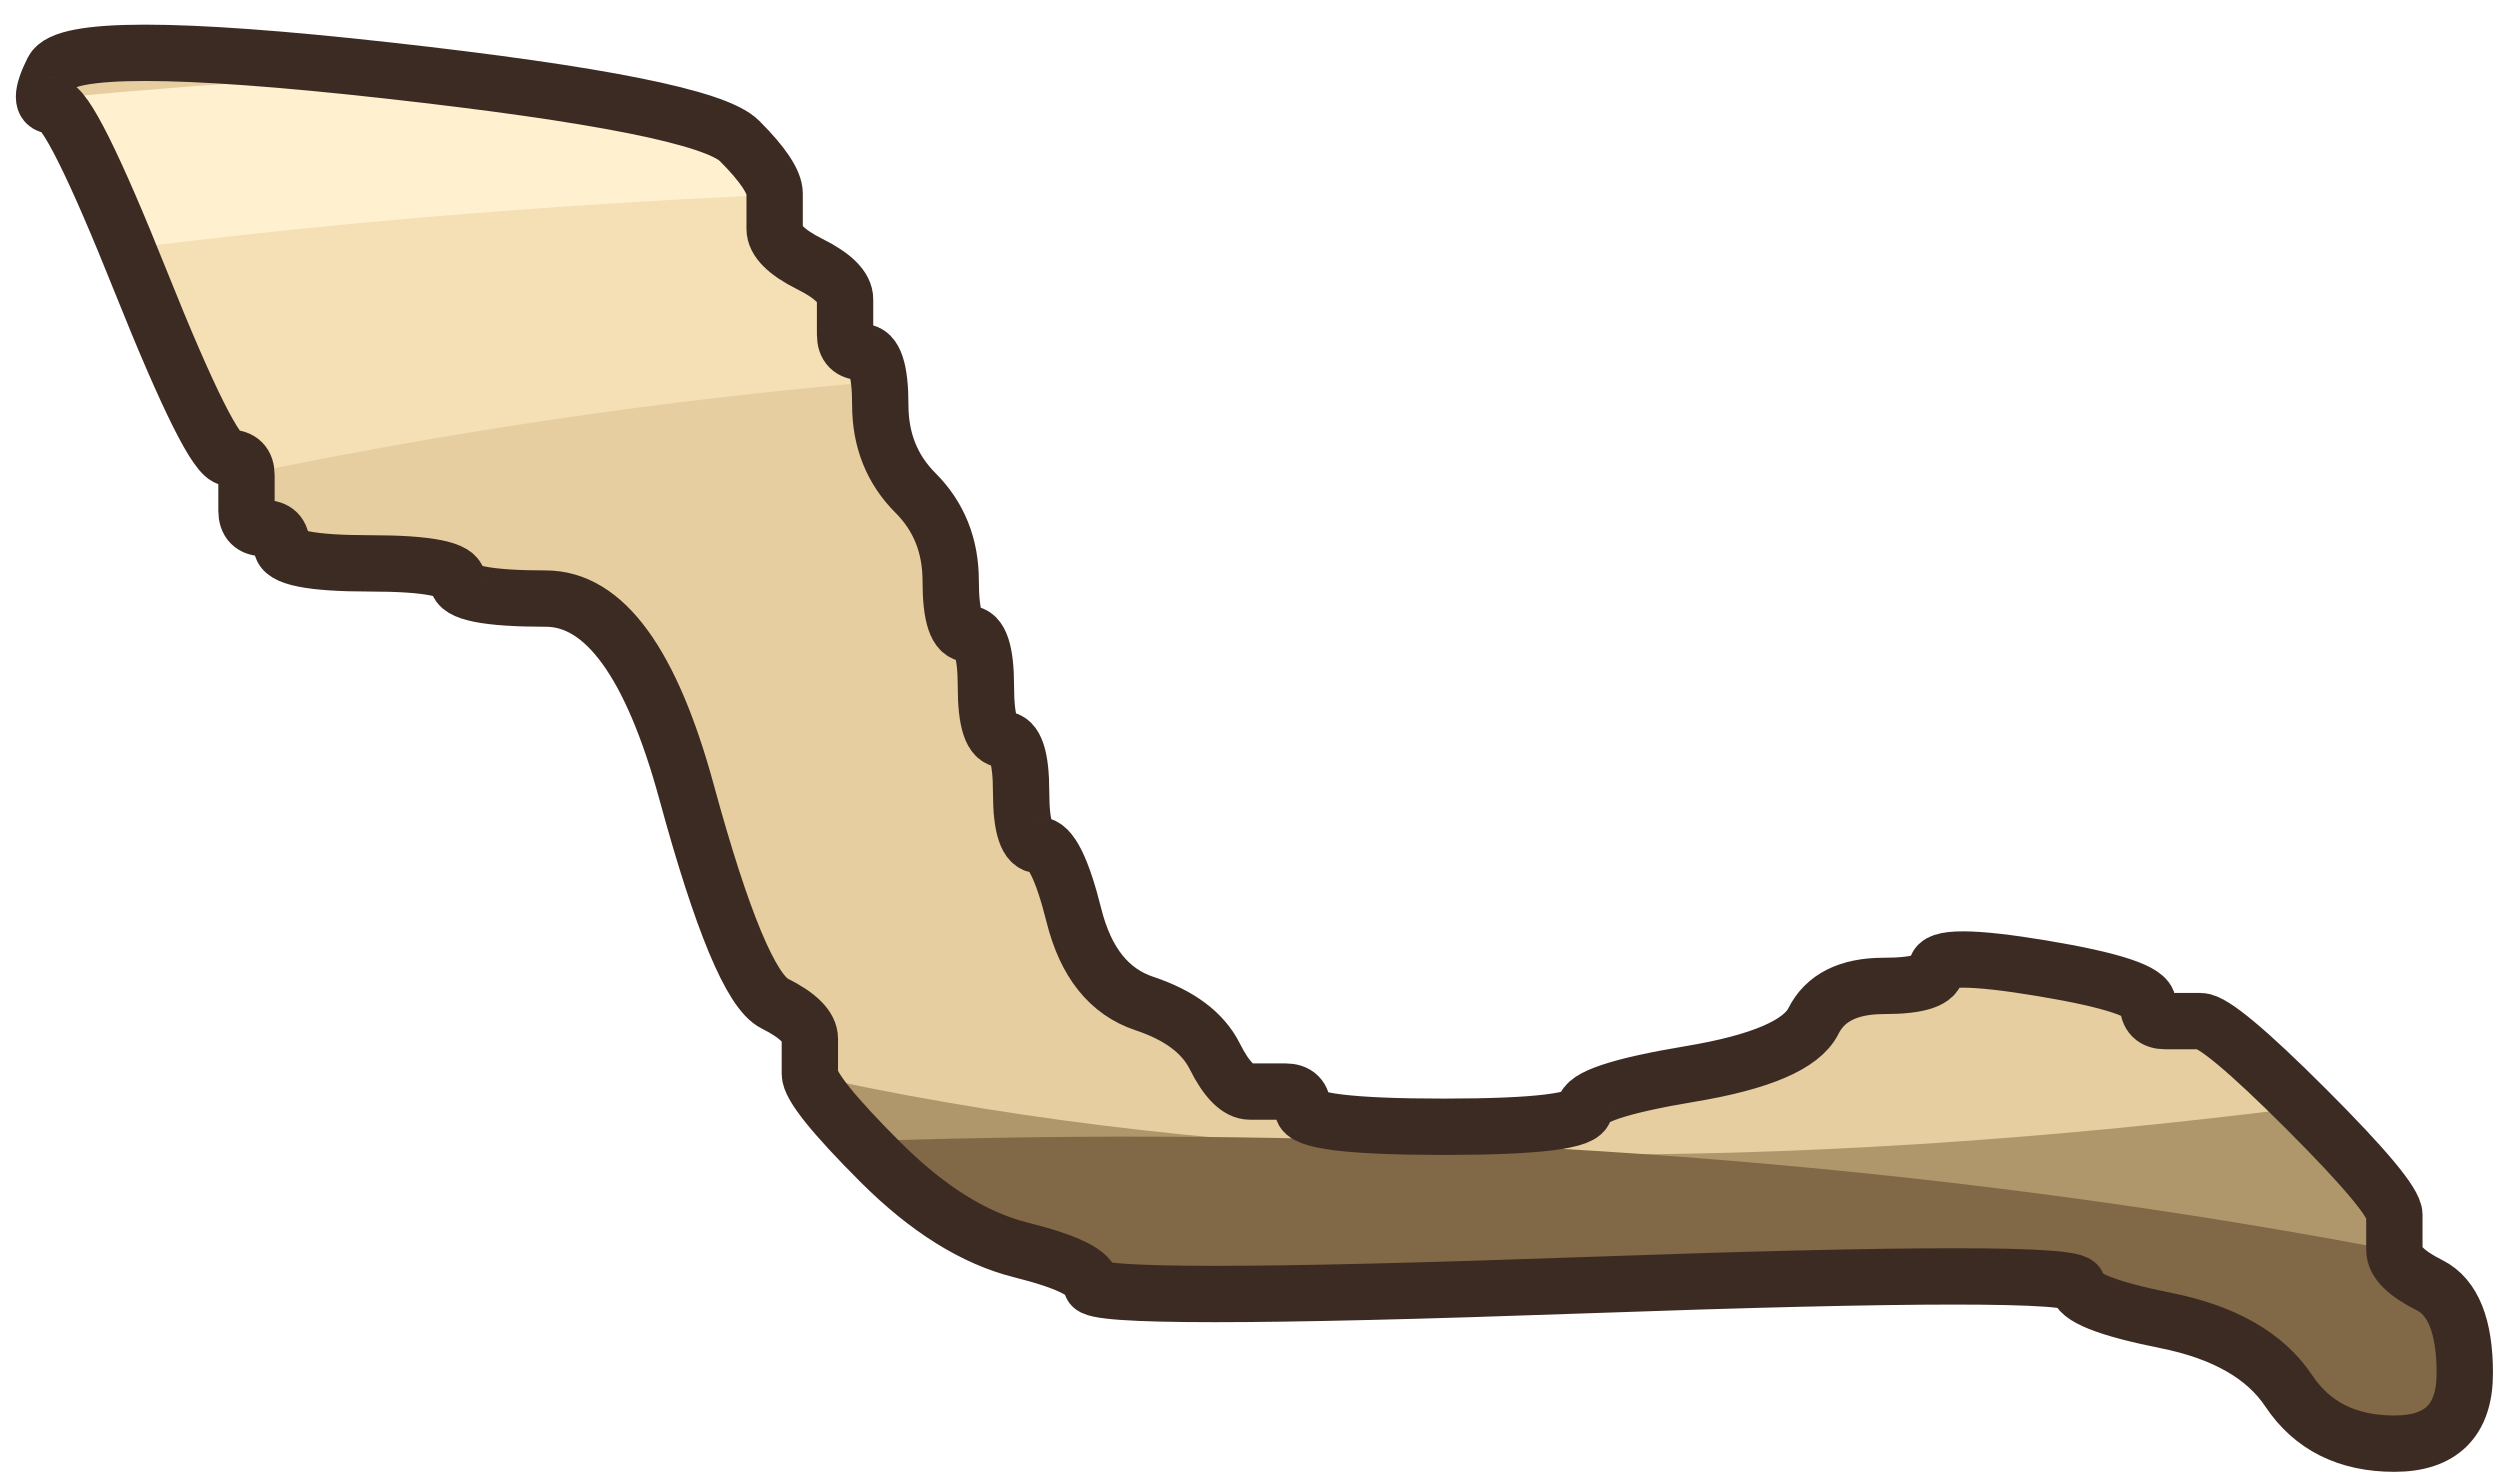
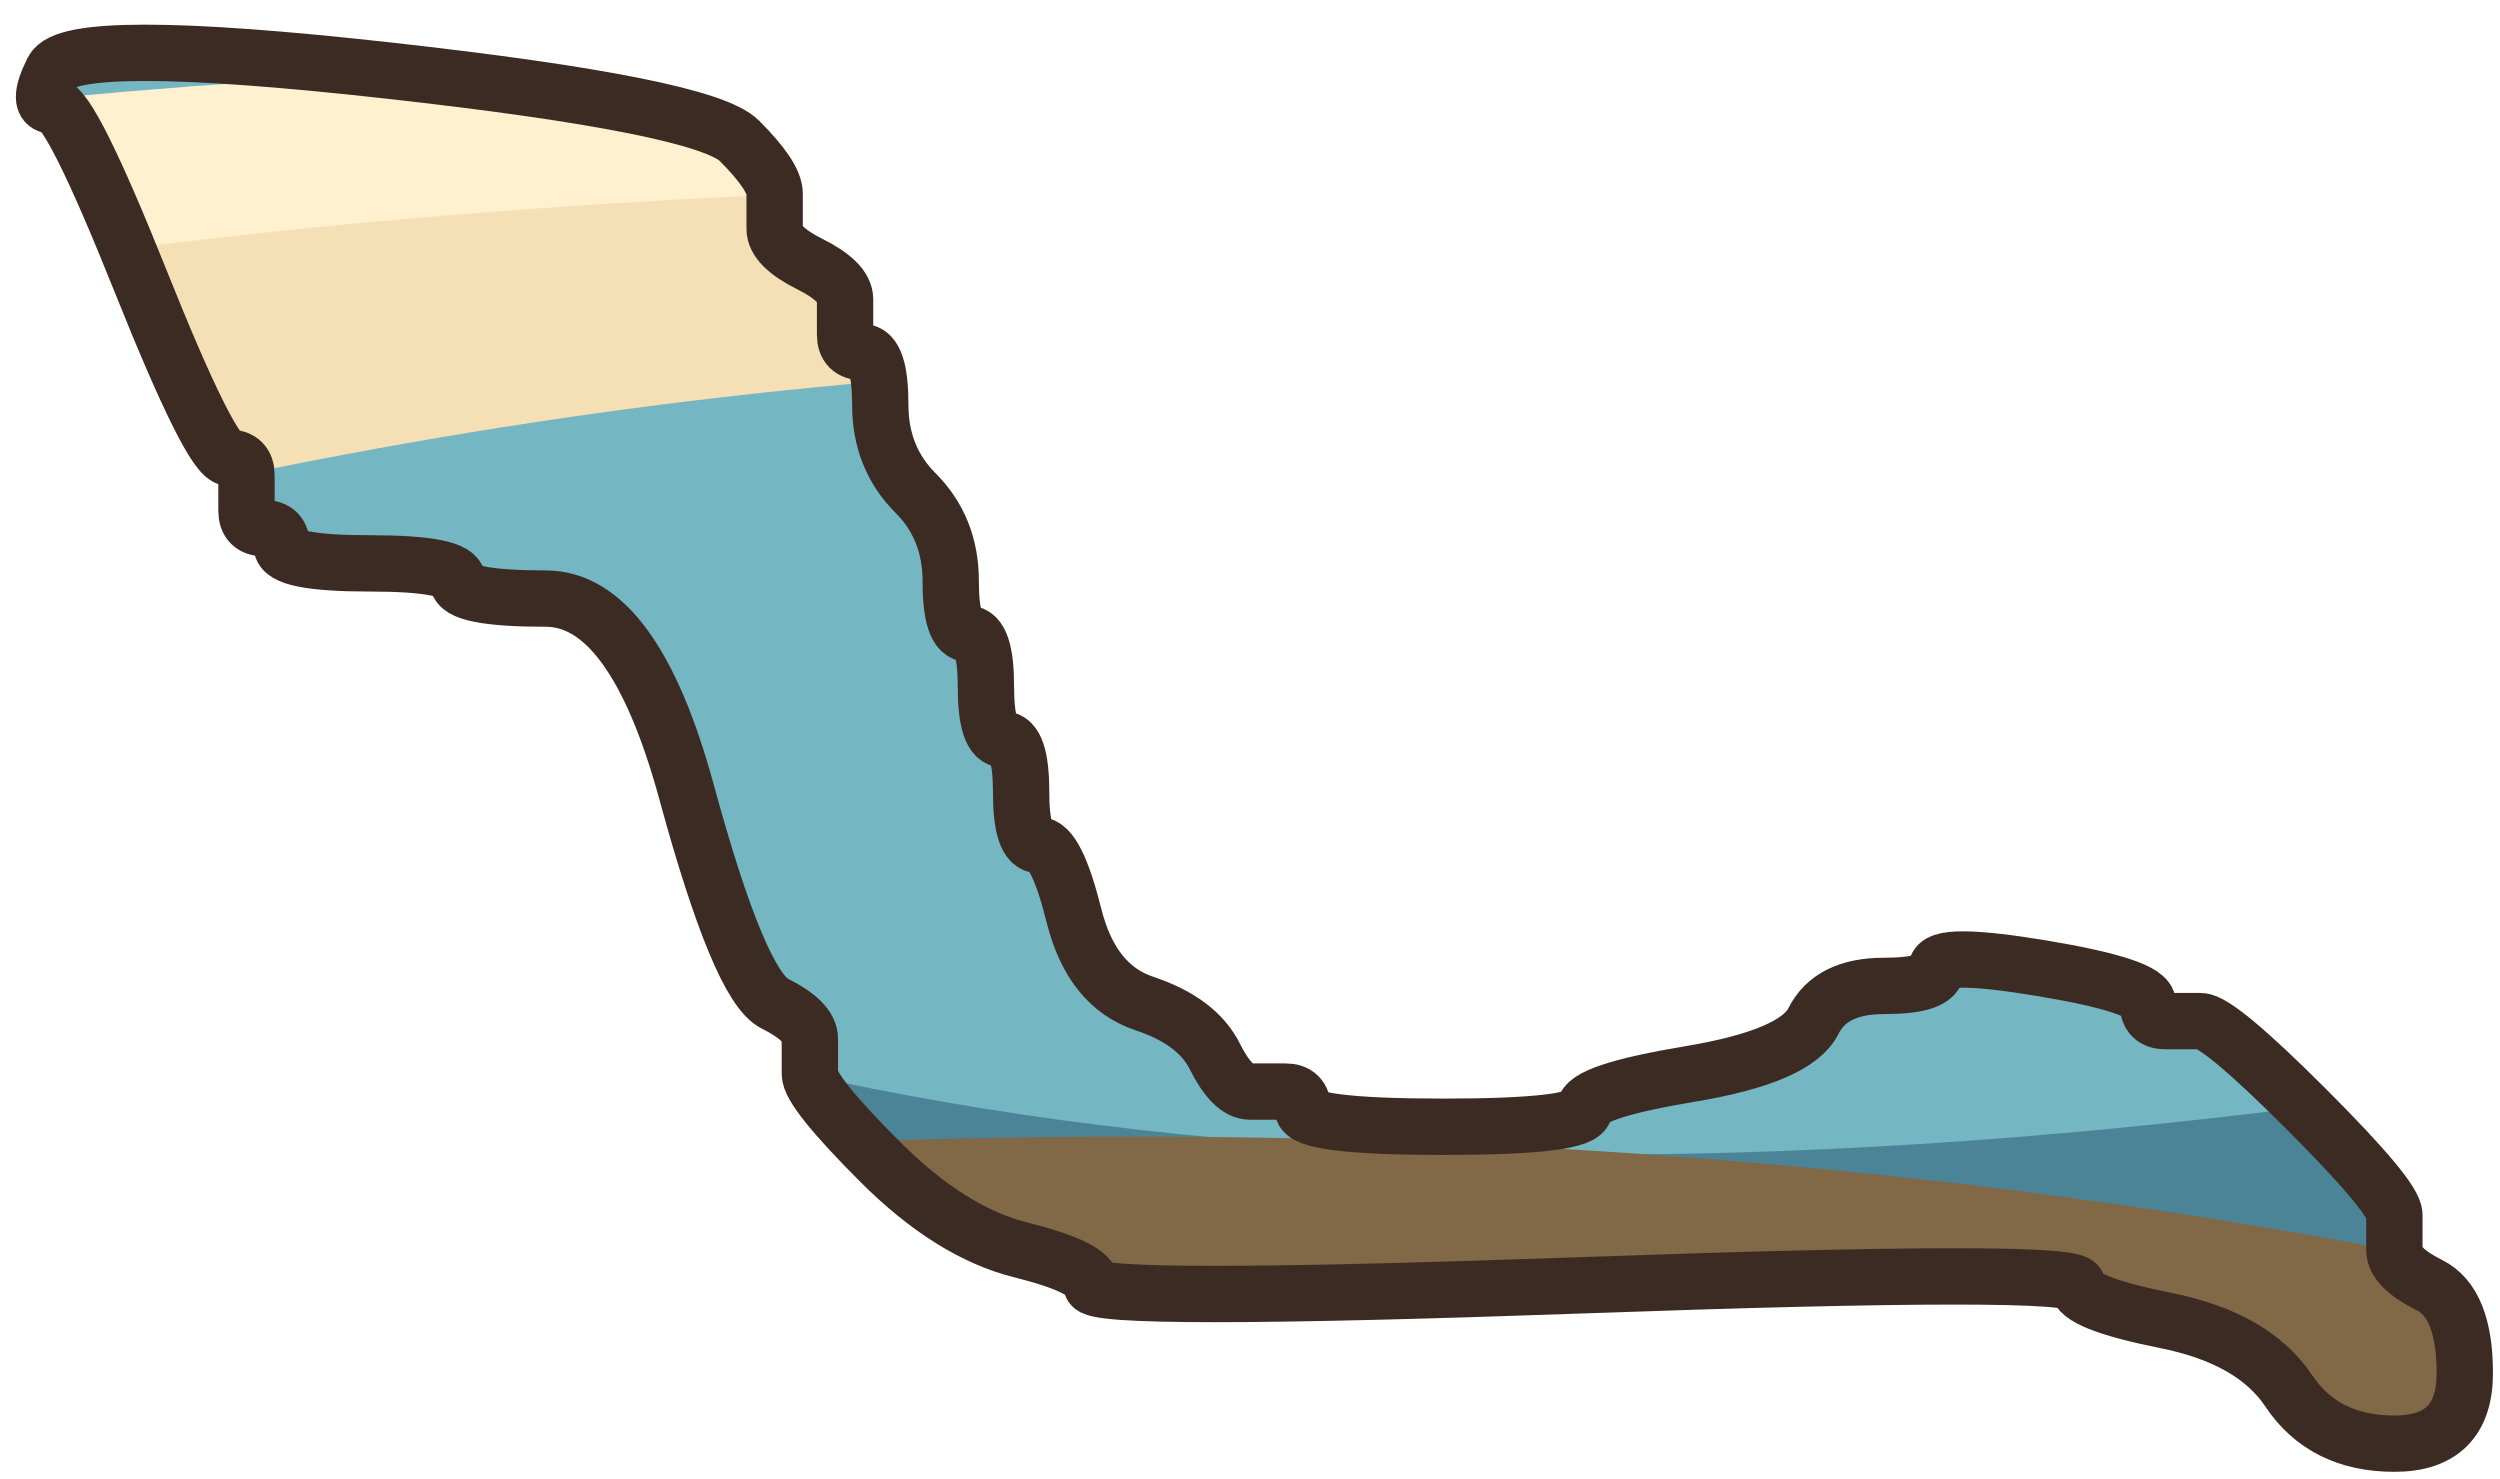
<svg xmlns="http://www.w3.org/2000/svg" width="284" height="168" viewBox="0 0 71 42">
  <defs>
    <clipPath id="p">
      <path d="M1.5,2Q2.00 1.00 11.00 2.00Q20.00 3.00 21.00 4.00Q22.00 5.00 22.00 5.50Q22.00 6.00 22.00 6.50Q22.00 7.00 23.00 7.50Q24.00 8.00 24.00 8.50Q24.00 9.00 24.00 9.50Q24.00 10.00 24.50 10.00Q25.00 10.00 25.00 11.50Q25.00 13.00 26.00 14.00Q27.00 15.00 27.00 16.50Q27.00 18.00 27.50 18.00Q28.00 18.00 28.00 19.50Q28.00 21.00 28.50 21.00Q29.00 21.00 29.00 22.50Q29.00 24.00 29.50 24.00Q30.00 24.00 30.50 26.00Q31.00 28.00 32.50 28.50Q34.00 29.00 34.50 30.00Q35.00 31.00 35.50 31.00Q36.00 31.00 36.50 31.00Q37.00 31.00 37.00 31.50Q37.00 32.00 41.00 32.00Q45.00 32.00 45.00 31.50Q45.00 31.00 48.00 30.50Q51.00 30.00 51.50 29.00Q52.00 28.00 53.50 28.00Q55.00 28.00 55.00 27.50Q55.00 27.00 58.00 27.50Q61.00 28.00 61.00 28.50Q61.00 29.00 61.50 29.00Q62.00 29.00 62.50 29.00Q63.00 29.00 65.50 31.50Q68.00 34.00 68.00 34.50Q68.00 35.00 68.00 35.50Q68.00 36.00 69.00 36.50Q70.00 37.00 70.00 39.00Q70.00 41.00 68.00 41.00Q66.00 41.00 65.00 39.50Q64.00 38.00 61.50 37.50Q59.00 37.00 59.00 36.50Q59.00 36.00 45.00 36.50Q31.00 37.00 31.00 36.50Q31.00 36.00 29.00 35.50Q27.00 35.00 25.00 33.00Q23.00 31.00 23.00 30.50Q23.00 30.00 23.00 29.50Q23.00 29.00 22.00 28.50Q21.00 28.00 19.50 22.50Q18.00 17.00 15.50 17.00Q13.00 17.00 13.00 16.50Q13.00 16.00 10.50 16.00Q8.00 16.00 8.00 15.50Q8.00 15.00 7.50 15.00Q7.00 15.00 7.00 14.50Q7.00 14.00 7.00 13.50Q7.00 13.00 6.50 13.00Q6.00 13.00 4.00 8.00Q2.00 3.00 1.50 3.00Q1.00 3.00 1.50 2.00Z" />
    </clipPath>
  </defs>
-   <path d="M1.5,2Q2.00 1.00 11.00 2.00Q20.00 3.00 21.00 4.00Q22.00 5.00 22.00 5.50Q22.00 6.00 22.00 6.50Q22.00 7.00 23.00 7.50Q24.00 8.00 24.00 8.50Q24.00 9.00 24.00 9.50Q24.00 10.00 24.50 10.00Q25.00 10.00 25.00 11.50Q25.00 13.00 26.00 14.00Q27.00 15.00 27.00 16.50Q27.00 18.00 27.50 18.00Q28.00 18.00 28.00 19.50Q28.00 21.00 28.50 21.00Q29.00 21.00 29.00 22.50Q29.00 24.00 29.50 24.00Q30.00 24.00 30.50 26.00Q31.00 28.00 32.50 28.50Q34.00 29.00 34.50 30.00Q35.00 31.00 35.50 31.00Q36.00 31.00 36.50 31.00Q37.00 31.00 37.00 31.50Q37.00 32.00 41.00 32.00Q45.00 32.00 45.00 31.50Q45.00 31.00 48.00 30.50Q51.00 30.00 51.50 29.00Q52.00 28.00 53.50 28.00Q55.00 28.00 55.00 27.50Q55.00 27.00 58.00 27.50Q61.00 28.00 61.00 28.50Q61.00 29.00 61.50 29.00Q62.00 29.00 62.50 29.00Q63.00 29.00 65.50 31.50Q68.00 34.00 68.00 34.50Q68.00 35.00 68.00 35.50Q68.00 36.00 69.00 36.50Q70.00 37.00 70.00 39.00Q70.00 41.00 68.00 41.00Q66.00 41.00 65.00 39.50Q64.00 38.00 61.50 37.50Q59.00 37.00 59.00 36.50Q59.00 36.00 45.00 36.50Q31.00 37.00 31.00 36.50Q31.00 36.00 29.00 35.50Q27.00 35.00 25.00 33.00Q23.00 31.00 23.00 30.50Q23.00 30.00 23.00 29.50Q23.00 29.00 22.00 28.50Q21.00 28.00 19.50 22.50Q18.00 17.00 15.50 17.00Q13.00 17.00 13.00 16.50Q13.00 16.00 10.50 16.00Q8.00 16.00 8.00 15.50Q8.00 15.00 7.50 15.00Q7.00 15.00 7.00 14.50Q7.00 14.00 7.00 13.50Q7.00 13.00 6.50 13.00Q6.00 13.00 4.00 8.00Q2.00 3.00 1.50 3.00Q1.00 3.00 1.50 2.00Z" fill="#e6cea0" />
+   <path d="M1.5,2Q2.00 1.00 11.00 2.00Q20.00 3.00 21.00 4.00Q22.00 5.00 22.00 5.50Q22.00 6.00 22.00 6.50Q22.00 7.00 23.00 7.50Q24.00 8.00 24.00 8.50Q24.00 9.00 24.00 9.50Q24.00 10.00 24.50 10.00Q25.00 10.00 25.00 11.50Q25.00 13.00 26.00 14.00Q27.00 15.00 27.00 16.50Q27.00 18.00 27.50 18.00Q28.00 18.00 28.00 19.50Q28.00 21.00 28.50 21.00Q29.00 21.00 29.00 22.50Q29.00 24.00 29.50 24.00Q30.00 24.00 30.50 26.00Q31.00 28.00 32.50 28.50Q34.00 29.00 34.50 30.00Q35.00 31.00 35.50 31.00Q36.00 31.00 36.50 31.00Q37.00 31.00 37.00 31.50Q37.00 32.00 41.00 32.00Q45.00 32.00 45.00 31.50Q45.00 31.00 48.00 30.50Q51.00 30.00 51.50 29.00Q52.00 28.00 53.50 28.00Q55.00 28.00 55.00 27.50Q55.00 27.00 58.00 27.50Q61.00 28.00 61.00 28.50Q61.00 29.00 61.50 29.00Q62.00 29.00 62.50 29.00Q63.00 29.00 65.50 31.50Q68.00 34.00 68.00 34.50Q68.00 35.00 68.00 35.50Q68.00 36.00 69.00 36.50Q70.00 37.00 70.00 39.00Q70.00 41.00 68.00 41.00Q66.00 41.00 65.00 39.50Q64.00 38.00 61.50 37.50Q59.00 37.00 59.00 36.50Q59.00 36.00 45.00 36.50Q31.00 37.00 31.00 36.50Q31.00 36.00 29.00 35.50Q27.00 35.00 25.00 33.00Q23.00 31.00 23.00 30.50Q23.00 30.00 23.00 29.50Q23.00 29.00 22.00 28.50Q21.00 28.00 19.50 22.50Q18.00 17.00 15.50 17.00Q13.00 17.00 13.00 16.50Q13.00 16.00 10.50 16.00Q8.00 16.00 8.00 15.50Q8.00 15.00 7.50 15.00Q7.00 15.00 7.00 14.50Q7.00 14.00 7.00 13.50Q7.00 13.00 6.50 13.00Q6.00 13.00 4.00 8.00Q2.00 3.00 1.50 3.00Q1.00 3.00 1.50 2.00Z" fill="#75b6c3" />
  <g clip-path="url(#p)">
-     <path d="M0 21 Q24.85 37.8 71 30.66L71 44H-2Z" fill="#b0966b" />
+     <path d="M0 21 Q24.85 37.8 71 30.66L71 44H-2Z" fill="#4c8497" />
    <g clip-path="url(#p)">
      <path d="M0.00 34.44 Q39.05 29.40 71.00 36.12 L71.00 42.00 L0.00 42.00Z" fill="#816846" />
      <path d="M0.00 5.46 Q29.82 0.42 71.00 7.56 L65.32 12.60 Q35.50 7.56 7.10 13.44Z" fill="#f5dfb5" />
      <path d="M0.00 2.94 Q28.40 0.00 71.00 4.20 L71.00 6.72 Q28.40 3.36 0.00 7.56Z" fill="#fff0cf" />
    </g>
  </g>
  <path d="M1.5,2Q2.00 1.00 11.00 2.00Q20.00 3.00 21.00 4.00Q22.00 5.00 22.00 5.50Q22.00 6.00 22.00 6.50Q22.00 7.00 23.00 7.50Q24.00 8.00 24.00 8.50Q24.00 9.00 24.00 9.50Q24.00 10.00 24.50 10.00Q25.00 10.00 25.00 11.50Q25.00 13.00 26.00 14.00Q27.00 15.00 27.00 16.50Q27.00 18.00 27.50 18.00Q28.00 18.00 28.00 19.50Q28.00 21.00 28.50 21.00Q29.00 21.00 29.00 22.50Q29.00 24.00 29.50 24.00Q30.00 24.00 30.50 26.00Q31.00 28.00 32.50 28.50Q34.00 29.00 34.50 30.00Q35.00 31.00 35.50 31.00Q36.00 31.00 36.50 31.00Q37.00 31.00 37.00 31.50Q37.00 32.00 41.00 32.00Q45.00 32.00 45.00 31.50Q45.00 31.00 48.00 30.50Q51.00 30.00 51.50 29.00Q52.00 28.00 53.50 28.00Q55.00 28.00 55.00 27.50Q55.00 27.00 58.00 27.50Q61.00 28.00 61.00 28.50Q61.00 29.00 61.50 29.00Q62.00 29.00 62.50 29.00Q63.00 29.00 65.50 31.50Q68.00 34.00 68.00 34.50Q68.00 35.00 68.00 35.50Q68.00 36.00 69.00 36.50Q70.00 37.00 70.00 39.00Q70.00 41.00 68.00 41.00Q66.00 41.00 65.00 39.50Q64.00 38.00 61.50 37.50Q59.00 37.00 59.00 36.50Q59.00 36.00 45.00 36.50Q31.00 37.00 31.00 36.50Q31.00 36.00 29.00 35.50Q27.00 35.00 25.00 33.00Q23.00 31.00 23.00 30.50Q23.00 30.00 23.00 29.50Q23.00 29.00 22.00 28.50Q21.00 28.00 19.50 22.50Q18.00 17.00 15.50 17.00Q13.00 17.00 13.00 16.50Q13.00 16.00 10.50 16.00Q8.00 16.00 8.00 15.50Q8.00 15.00 7.50 15.00Q7.00 15.00 7.00 14.50Q7.00 14.00 7.00 13.50Q7.00 13.00 6.50 13.00Q6.00 13.00 4.00 8.00Q2.00 3.00 1.50 3.00Q1.00 3.00 1.50 2.00Z" fill="none" stroke="#3c2b23" stroke-width="1.6" stroke-linejoin="round" />
</svg>
